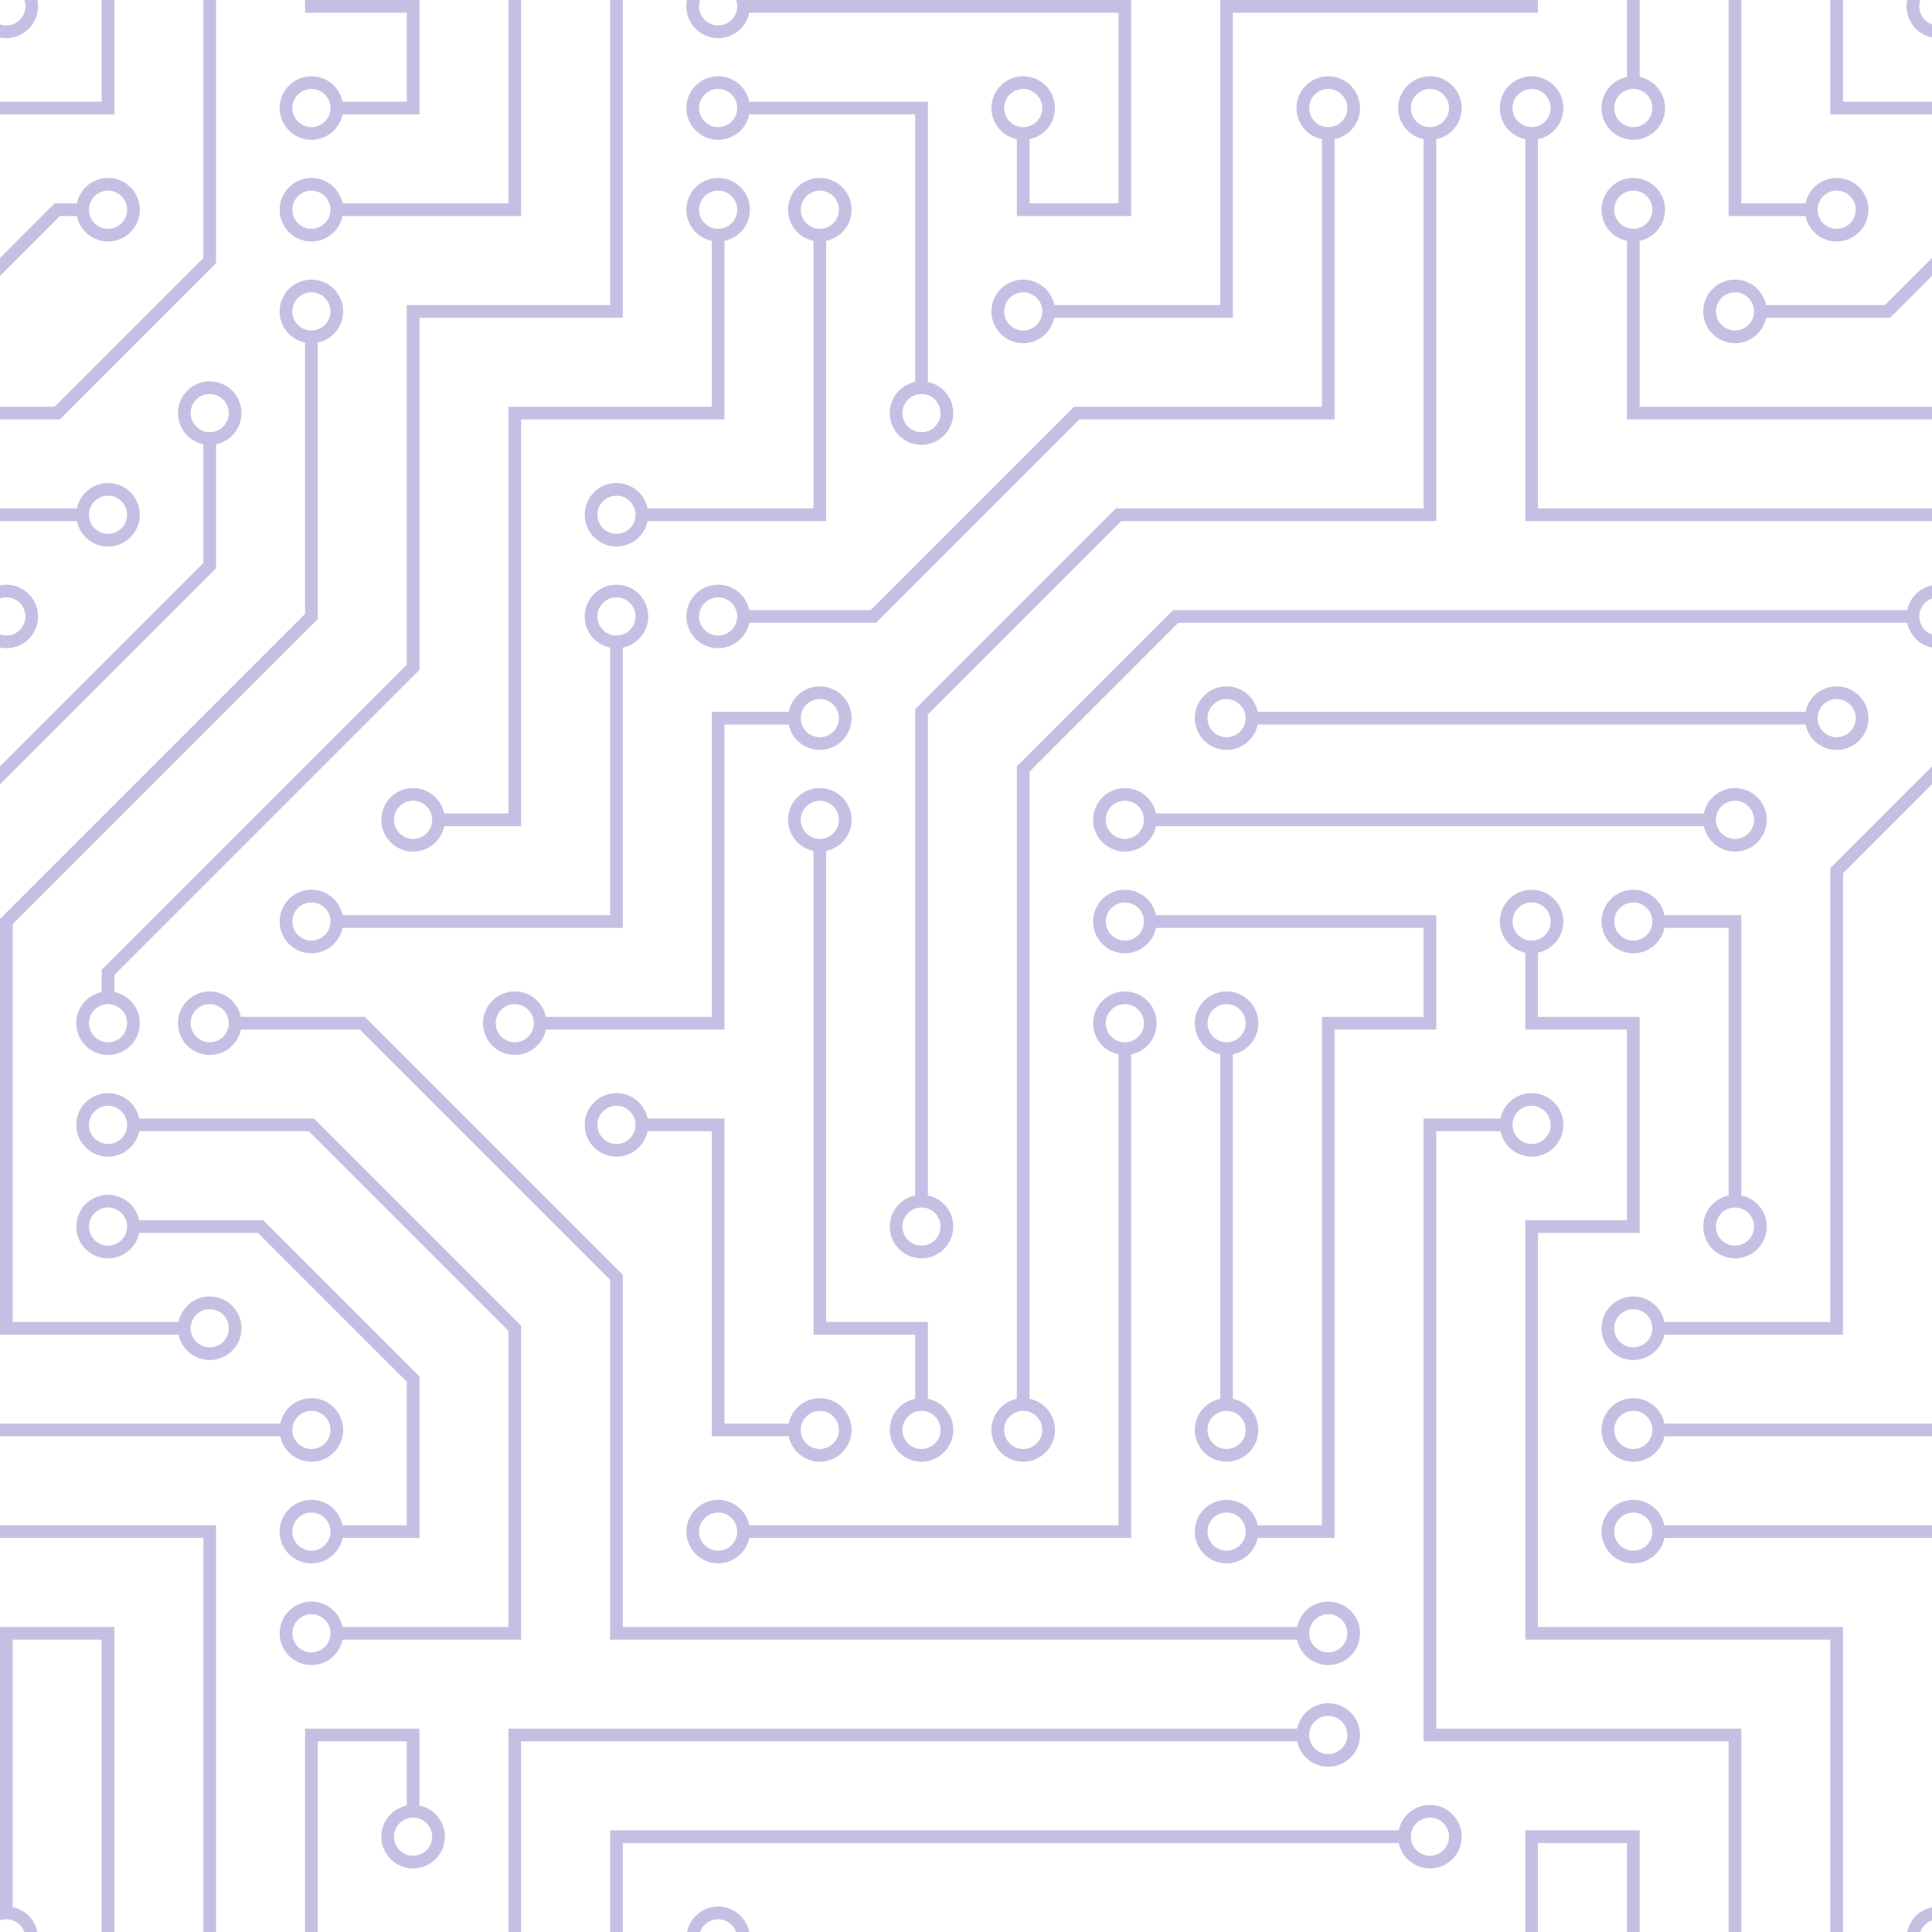
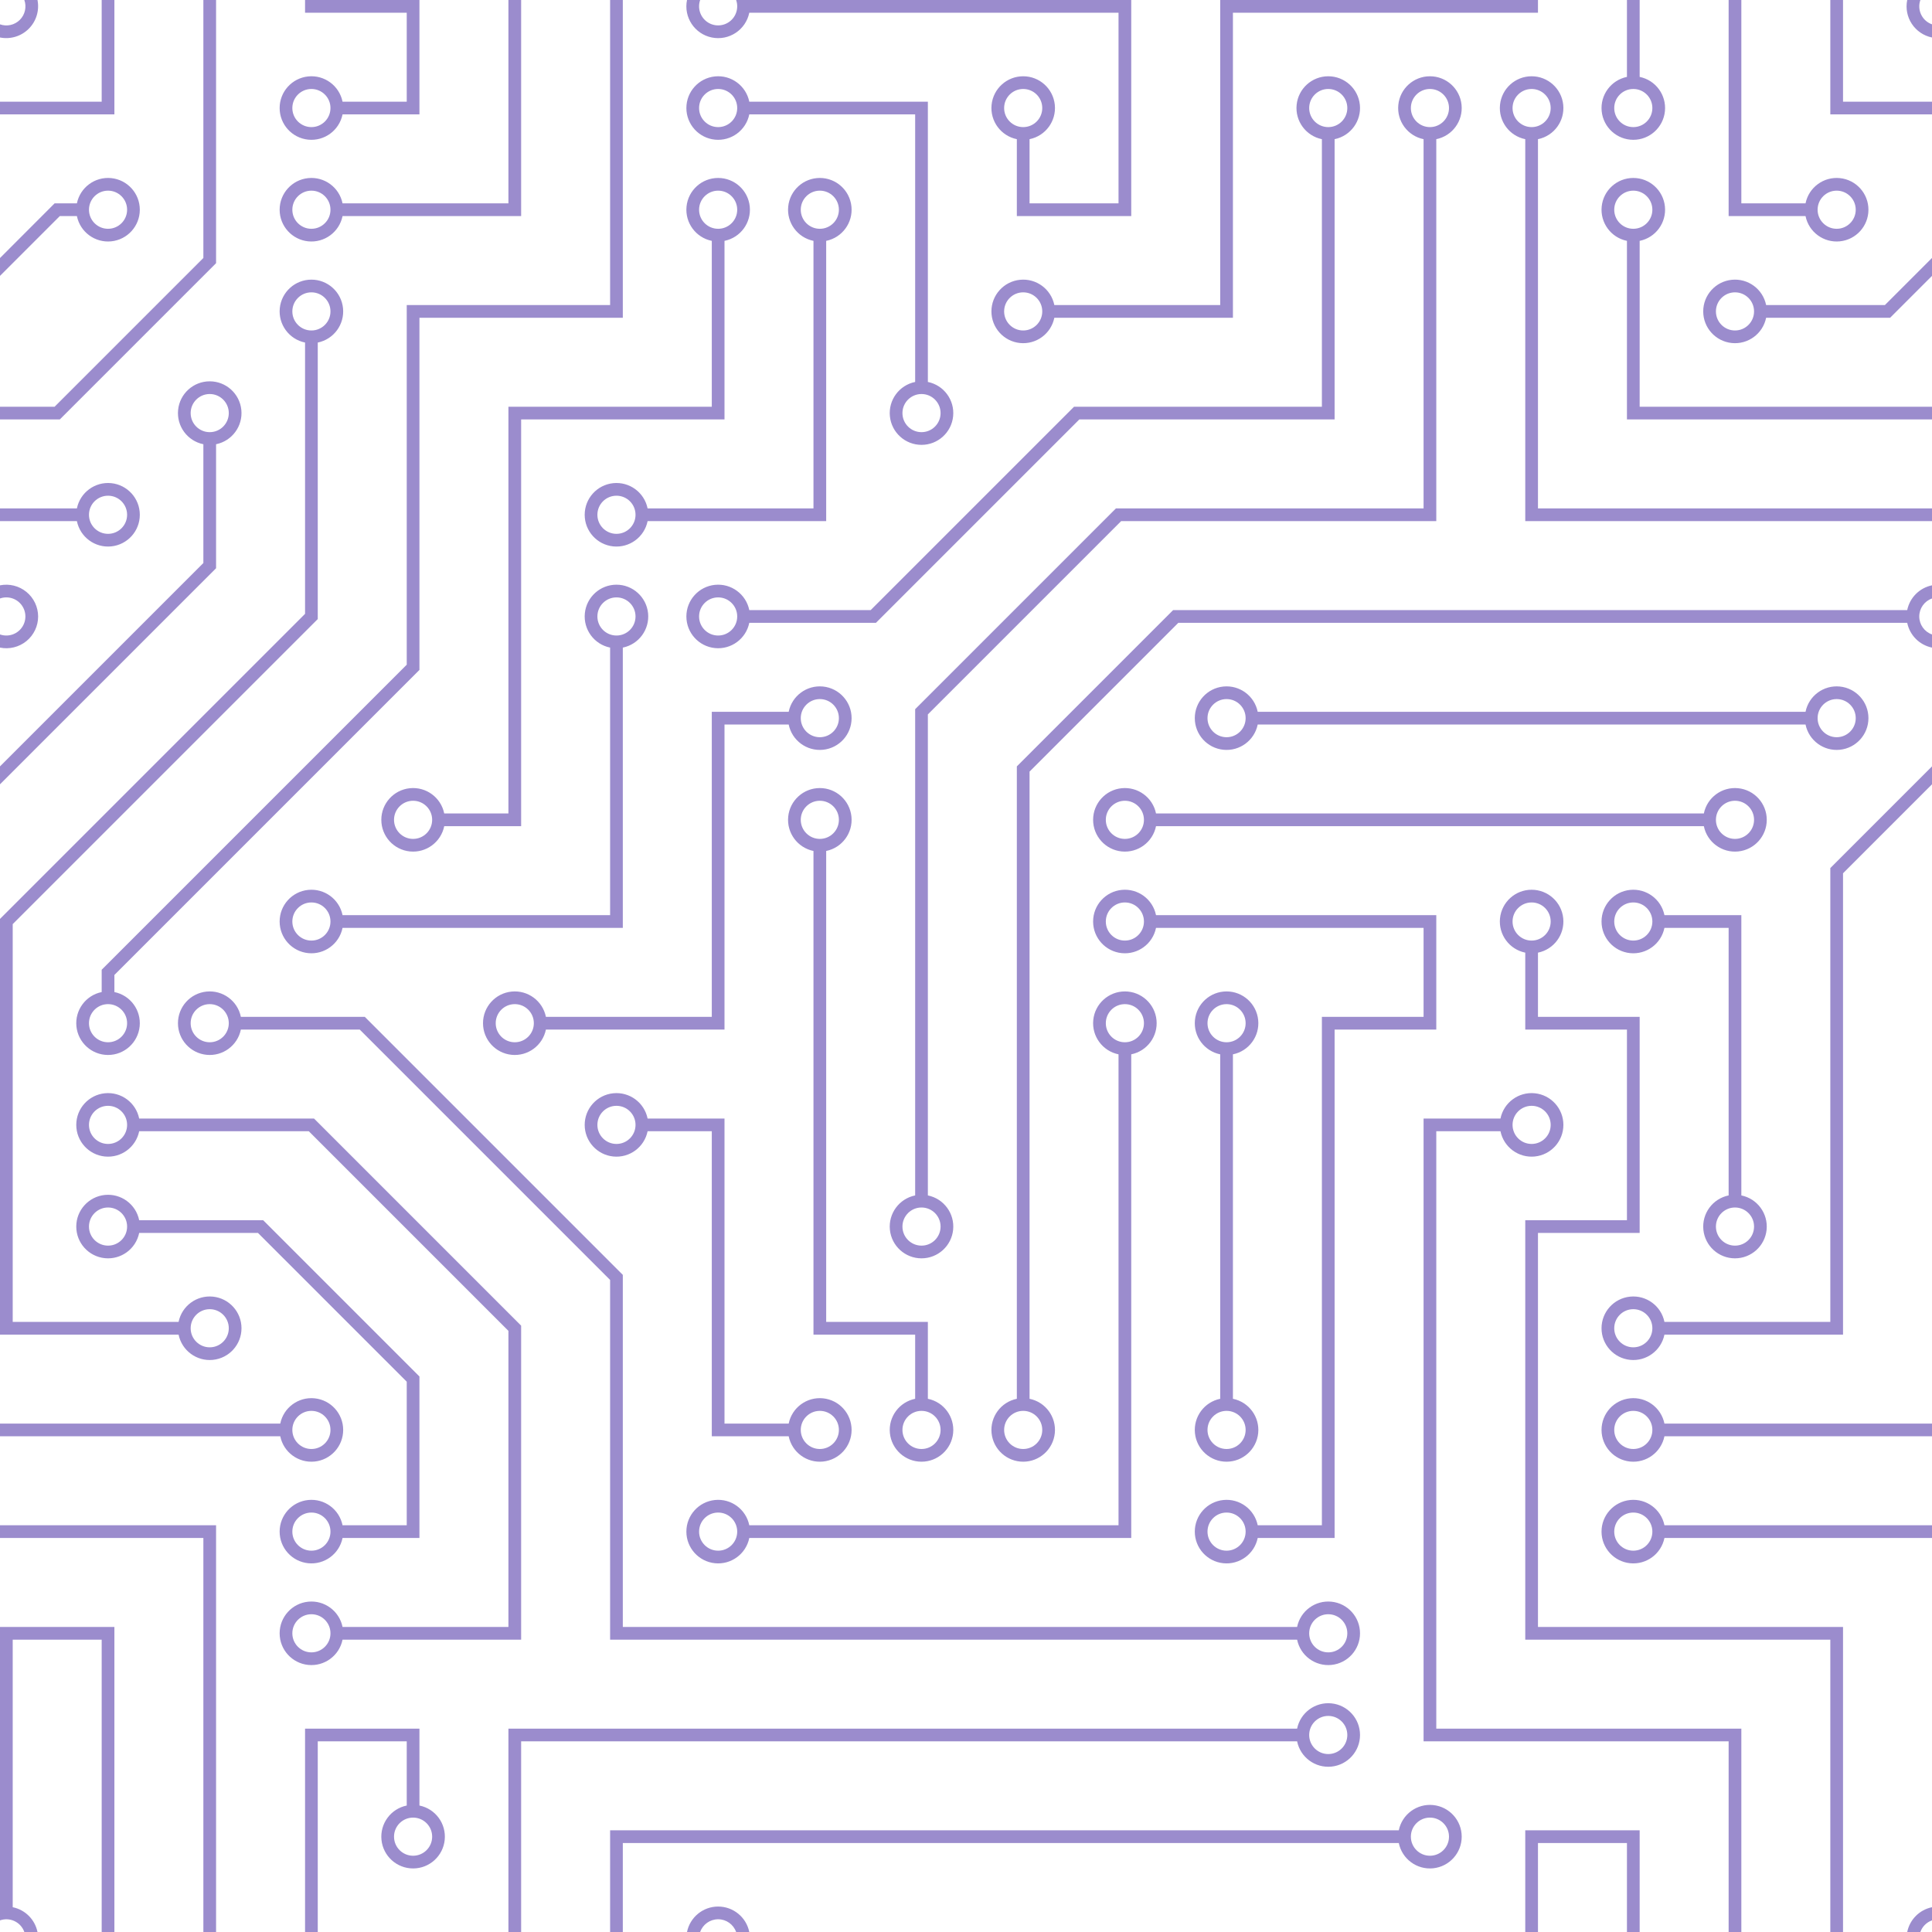
<svg xmlns="http://www.w3.org/2000/svg" viewBox="0 0 304 304" width="304" height="304">
-   <path fill="#230091" fill-opacity="0.25" d="M44.1 224a5 5 0 1 1 0 2H0v-2h44.1zm160 48a5 5 0 1 1 0 2H82v-2h122.1zm57.8-46a5 5 0 1 1 0-2H304v2h-42.1zm0 16a5 5 0 1 1 0-2H304v2h-42.1zm6.2-114a5 5 0 1 1 0 2h-86.2a5 5 0 1 1 0-2h86.2zm-256-48a5 5 0 1 1 0 2H0v-2h12.1zm185.8 34a5 5 0 1 1 0-2h86.2a5 5 0 1 1 0 2h-86.2zM258 12.1a5 5 0 1 1-2 0V0h2v12.1zm-64 208a5 5 0 1 1-2 0v-54.2a5 5 0 1 1 2 0v54.2zm48-198.2V80h62v2h-64V21.9a5 5 0 1 1 2 0zm16 16V64h46v2h-48V37.9a5 5 0 1 1 2 0zm-128 96V208h16v12.1a5 5 0 1 1-2 0V210h-16v-76.1a5 5 0 1 1 2 0zm-5.9-21.9a5 5 0 1 1 0 2H114v48H85.9a5 5 0 1 1 0-2H112v-48h12.1zm-6.2 130a5 5 0 1 1 0-2H176v-74.1a5 5 0 1 1 2 0V242h-60.1zm-16-64a5 5 0 1 1 0-2H114v48h10.1a5 5 0 1 1 0 2H112v-48h-10.1zM66 284.1a5 5 0 1 1-2 0V274H50v30h-2v-32h18v12.1zM236.1 176a5 5 0 1 1 0 2H226v94h48v32h-2v-30h-48v-98h12.1zm25.8-30a5 5 0 1 1 0-2H274v44.1a5 5 0 1 1-2 0V146h-10.1zm-64 96a5 5 0 1 1 0-2H208v-80h16v-14h-42.1a5 5 0 1 1 0-2H226v18h-16v80h-12.1zm86.2-210a5 5 0 1 1 0 2H272V0h2v32h10.1zM98 101.9V146H53.9a5 5 0 1 1 0-2H96v-42.1a5 5 0 1 1 2 0zM53.9 34a5 5 0 1 1 0-2H80V0h2v34H53.9zm60.1 3.9V66H82v64H69.9a5 5 0 1 1 0-2H80V64h32V37.9a5 5 0 1 1 2 0zM101.9 82a5 5 0 1 1 0-2H128V37.9a5 5 0 1 1 2 0V82h-28.1zm16-64a5 5 0 1 1 0-2H146v44.1a5 5 0 1 1-2 0V18h-26.1zm102.2 270a5 5 0 1 1 0 2H98v14h-2v-16h124.1zM242 149.9V160h16v34h-16v62h48v48h-2v-46h-48v-66h16v-30h-16v-12.1a5 5 0 1 1 2 0zM53.9 18a5 5 0 1 1 0-2H64V2H48V0h18v18H53.9zm112 32a5 5 0 1 1 0-2H192V0h50v2h-48v48h-28.1zm-48-48a5 5 0 0 1-9.8-2h2.07a3 3 0 1 0 5.66 0H178v34h-18V21.9a5 5 0 1 1 2 0V32h14V2h-58.1zm0 96a5 5 0 1 1 0-2H137l32-32h39V21.9a5 5 0 1 1 2 0V66h-40.17l-32 32H117.9zm28.1 90.1a5 5 0 1 1-2 0v-76.51L175.59 80H224V21.9a5 5 0 1 1 2 0V82h-49.59L146 112.41v75.69zm16 32a5 5 0 1 1-2 0v-99.51L184.59 96H300.1a5 5 0 0 1 3.9-3.9v2.07a3 3 0 0 0 0 5.66v2.07a5 5 0 0 1-3.9-3.9H185.41L162 121.41v98.69zm-144-64a5 5 0 1 1-2 0v-3.51l48-48V48h32V0h2v50H66v55.41l-48 48v2.69zM50 53.9v43.51l-48 48V208h26.1a5 5 0 1 1 0 2H0v-65.41l48-48V53.9a5 5 0 1 1 2 0zm-16 16V89.41l-34 34v-2.82l32-32V69.9a5 5 0 1 1 2 0zM12.1 32a5 5 0 1 1 0 2H9.41L0 43.41V40.6L8.59 32h3.51zm265.8 18a5 5 0 1 1 0-2h18.69l7.41-7.41v2.82L297.41 50H277.9zm-16 160a5 5 0 1 1 0-2H288v-71.41l16-16v2.82l-14 14V210h-28.1zm-208 32a5 5 0 1 1 0-2H64v-22.59L40.59 194H21.9a5 5 0 1 1 0-2H41.41L66 216.59V242H53.9zm150.2 14a5 5 0 1 1 0 2H96v-56.6L56.6 162H37.9a5 5 0 1 1 0-2h19.5L98 200.6V256h106.1zm-150.2 2a5 5 0 1 1 0-2H80v-46.59L48.59 178H21.9a5 5 0 1 1 0-2H49.41L82 208.59V258H53.9zM34 39.8v1.61L9.41 66H0v-2h8.59L32 40.59V0h2v39.8zM2 300.1a5 5 0 0 1 3.9 3.9H3.83A3 3 0 0 0 0 302.17V256h18v48h-2v-46H2v42.1zM34 241v63h-2v-62H0v-2h34v1zM17 18H0v-2h16V0h2v18h-1zm273-2h14v2h-16V0h2v16zm-32 273v15h-2v-14h-14v14h-2v-16h18v1zM0 92.1A5.02 5.02 0 0 1 6 97a5 5 0 0 1-6 4.9v-2.07a3 3 0 1 0 0-5.66V92.1zM80 272h2v32h-2v-32zm37.9 32h-2.07a3 3 0 0 0-5.66 0h-2.07a5 5 0 0 1 9.8 0zM5.9 0A5.02 5.02 0 0 1 0 5.9V3.83A3 3 0 0 0 3.83 0H5.9zm294.2 0h2.07A3 3 0 0 0 304 3.83V5.9a5 5 0 0 1-3.9-5.9zm3.9 300.1v2.07a3 3 0 0 0-1.83 1.83h-2.07a5 5 0 0 1 3.9-3.9zM97 100a3 3 0 1 0 0-6 3 3 0 0 0 0 6zm0-16a3 3 0 1 0 0-6 3 3 0 0 0 0 6zm16 16a3 3 0 1 0 0-6 3 3 0 0 0 0 6zm16 16a3 3 0 1 0 0-6 3 3 0 0 0 0 6zm0 16a3 3 0 1 0 0-6 3 3 0 0 0 0 6zm-48 32a3 3 0 1 0 0-6 3 3 0 0 0 0 6zm16 16a3 3 0 1 0 0-6 3 3 0 0 0 0 6zm32 48a3 3 0 1 0 0-6 3 3 0 0 0 0 6zm-16 16a3 3 0 1 0 0-6 3 3 0 0 0 0 6zm32-16a3 3 0 1 0 0-6 3 3 0 0 0 0 6zm0-32a3 3 0 1 0 0-6 3 3 0 0 0 0 6zm16 32a3 3 0 1 0 0-6 3 3 0 0 0 0 6zm32 16a3 3 0 1 0 0-6 3 3 0 0 0 0 6zm0-16a3 3 0 1 0 0-6 3 3 0 0 0 0 6zm-16-64a3 3 0 1 0 0-6 3 3 0 0 0 0 6zm16 0a3 3 0 1 0 0-6 3 3 0 0 0 0 6zm16 96a3 3 0 1 0 0-6 3 3 0 0 0 0 6zm0 16a3 3 0 1 0 0-6 3 3 0 0 0 0 6zm16 16a3 3 0 1 0 0-6 3 3 0 0 0 0 6zm16-144a3 3 0 1 0 0-6 3 3 0 0 0 0 6zm0 32a3 3 0 1 0 0-6 3 3 0 0 0 0 6zm16-32a3 3 0 1 0 0-6 3 3 0 0 0 0 6zm16-16a3 3 0 1 0 0-6 3 3 0 0 0 0 6zm-96 0a3 3 0 1 0 0-6 3 3 0 0 0 0 6zm0 16a3 3 0 1 0 0-6 3 3 0 0 0 0 6zm16-32a3 3 0 1 0 0-6 3 3 0 0 0 0 6zm96 0a3 3 0 1 0 0-6 3 3 0 0 0 0 6zm-16-64a3 3 0 1 0 0-6 3 3 0 0 0 0 6zm16-16a3 3 0 1 0 0-6 3 3 0 0 0 0 6zm-32 0a3 3 0 1 0 0-6 3 3 0 0 0 0 6zm0-16a3 3 0 1 0 0-6 3 3 0 0 0 0 6zm-16 0a3 3 0 1 0 0-6 3 3 0 0 0 0 6zm-16 0a3 3 0 1 0 0-6 3 3 0 0 0 0 6zm-16 0a3 3 0 1 0 0-6 3 3 0 0 0 0 6zM49 36a3 3 0 1 0 0-6 3 3 0 0 0 0 6zm-32 0a3 3 0 1 0 0-6 3 3 0 0 0 0 6zm32 16a3 3 0 1 0 0-6 3 3 0 0 0 0 6zM33 68a3 3 0 1 0 0-6 3 3 0 0 0 0 6zm16-48a3 3 0 1 0 0-6 3 3 0 0 0 0 6zm0 240a3 3 0 1 0 0-6 3 3 0 0 0 0 6zm16 32a3 3 0 1 0 0-6 3 3 0 0 0 0 6zm-16-64a3 3 0 1 0 0-6 3 3 0 0 0 0 6zm0 16a3 3 0 1 0 0-6 3 3 0 0 0 0 6zm-16-32a3 3 0 1 0 0-6 3 3 0 0 0 0 6zm80-176a3 3 0 1 0 0-6 3 3 0 0 0 0 6zm16 0a3 3 0 1 0 0-6 3 3 0 0 0 0 6zm-16-16a3 3 0 1 0 0-6 3 3 0 0 0 0 6zm32 48a3 3 0 1 0 0-6 3 3 0 0 0 0 6zm16-16a3 3 0 1 0 0-6 3 3 0 0 0 0 6zm0-32a3 3 0 1 0 0-6 3 3 0 0 0 0 6zm112 176a3 3 0 1 0 0-6 3 3 0 0 0 0 6zm-16 16a3 3 0 1 0 0-6 3 3 0 0 0 0 6zm0 16a3 3 0 1 0 0-6 3 3 0 0 0 0 6zm0 16a3 3 0 1 0 0-6 3 3 0 0 0 0 6zM17 180a3 3 0 1 0 0-6 3 3 0 0 0 0 6zm0 16a3 3 0 1 0 0-6 3 3 0 0 0 0 6zm0-32a3 3 0 1 0 0-6 3 3 0 0 0 0 6zm16 0a3 3 0 1 0 0-6 3 3 0 0 0 0 6zM17 84a3 3 0 1 0 0-6 3 3 0 0 0 0 6zm32 64a3 3 0 1 0 0-6 3 3 0 0 0 0 6zm16-16a3 3 0 1 0 0-6 3 3 0 0 0 0 6z" />
+   <path fill="#230091" fill-opacity="0.45" d="M44.1 224a5 5 0 1 1 0 2H0v-2h44.1zm160 48a5 5 0 1 1 0 2H82v-2h122.1zm57.8-46a5 5 0 1 1 0-2H304v2h-42.1zm0 16a5 5 0 1 1 0-2H304v2h-42.1zm6.2-114a5 5 0 1 1 0 2h-86.2a5 5 0 1 1 0-2h86.2zm-256-48a5 5 0 1 1 0 2H0v-2h12.1zm185.8 34a5 5 0 1 1 0-2h86.2a5 5 0 1 1 0 2h-86.2zM258 12.1a5 5 0 1 1-2 0V0h2v12.1zm-64 208a5 5 0 1 1-2 0v-54.2a5 5 0 1 1 2 0v54.2zm48-198.2V80h62v2h-64V21.9a5 5 0 1 1 2 0zm16 16V64h46v2h-48V37.9a5 5 0 1 1 2 0zm-128 96V208h16v12.1a5 5 0 1 1-2 0V210h-16v-76.1a5 5 0 1 1 2 0zm-5.9-21.9a5 5 0 1 1 0 2H114v48H85.9a5 5 0 1 1 0-2H112v-48h12.1zm-6.2 130a5 5 0 1 1 0-2H176v-74.1a5 5 0 1 1 2 0V242h-60.1zm-16-64a5 5 0 1 1 0-2H114v48h10.1a5 5 0 1 1 0 2H112v-48h-10.1zM66 284.1a5 5 0 1 1-2 0V274H50v30h-2v-32h18v12.1zM236.1 176a5 5 0 1 1 0 2H226v94h48v32h-2v-30h-48v-98h12.1zm25.8-30a5 5 0 1 1 0-2H274v44.1a5 5 0 1 1-2 0V146h-10.1zm-64 96a5 5 0 1 1 0-2H208v-80h16v-14h-42.1a5 5 0 1 1 0-2H226v18h-16v80h-12.1zm86.2-210a5 5 0 1 1 0 2H272V0h2v32h10.1zM98 101.9V146H53.9a5 5 0 1 1 0-2H96v-42.1a5 5 0 1 1 2 0zM53.9 34a5 5 0 1 1 0-2H80V0h2v34H53.9zm60.1 3.9V66H82v64H69.9a5 5 0 1 1 0-2H80V64h32V37.9a5 5 0 1 1 2 0zM101.9 82a5 5 0 1 1 0-2H128V37.9a5 5 0 1 1 2 0V82h-28.1zm16-64a5 5 0 1 1 0-2H146v44.1a5 5 0 1 1-2 0V18h-26.1zm102.2 270a5 5 0 1 1 0 2H98v14h-2v-16h124.1zM242 149.9V160h16v34h-16v62h48v48h-2v-46h-48v-66h16v-30h-16v-12.1a5 5 0 1 1 2 0zM53.9 18a5 5 0 1 1 0-2H64V2H48V0h18v18H53.9zm112 32a5 5 0 1 1 0-2H192V0h50v2h-48v48h-28.1zm-48-48a5 5 0 0 1-9.8-2h2.07a3 3 0 1 0 5.66 0H178v34h-18V21.9a5 5 0 1 1 2 0V32h14V2h-58.1zm0 96a5 5 0 1 1 0-2H137l32-32h39V21.9a5 5 0 1 1 2 0V66h-40.17l-32 32H117.9zm28.1 90.1a5 5 0 1 1-2 0v-76.51L175.59 80H224V21.9a5 5 0 1 1 2 0V82h-49.59L146 112.41v75.69zm16 32a5 5 0 1 1-2 0v-99.51L184.59 96H300.1a5 5 0 0 1 3.9-3.9v2.07a3 3 0 0 0 0 5.66v2.07a5 5 0 0 1-3.9-3.9H185.41L162 121.41v98.69zm-144-64a5 5 0 1 1-2 0v-3.51l48-48V48h32V0h2v50H66v55.41l-48 48v2.69zM50 53.9v43.51l-48 48V208h26.1a5 5 0 1 1 0 2H0v-65.41l48-48V53.9a5 5 0 1 1 2 0zm-16 16V89.41l-34 34v-2.82l32-32V69.9a5 5 0 1 1 2 0zM12.1 32a5 5 0 1 1 0 2H9.41L0 43.41V40.6L8.59 32h3.51zm265.8 18a5 5 0 1 1 0-2h18.69l7.41-7.41v2.82L297.41 50H277.9zm-16 160a5 5 0 1 1 0-2H288v-71.41l16-16v2.82l-14 14V210h-28.1zm-208 32a5 5 0 1 1 0-2H64v-22.59L40.59 194H21.9a5 5 0 1 1 0-2H41.41L66 216.59V242H53.9zm150.2 14a5 5 0 1 1 0 2H96v-56.6L56.6 162H37.9a5 5 0 1 1 0-2h19.5L98 200.6V256h106.1zm-150.2 2a5 5 0 1 1 0-2H80v-46.59L48.59 178H21.9a5 5 0 1 1 0-2H49.41L82 208.59V258H53.9zM34 39.8v1.61L9.41 66H0v-2h8.59L32 40.59V0h2v39.8zM2 300.1a5 5 0 0 1 3.9 3.9H3.83A3 3 0 0 0 0 302.17V256h18v48h-2v-46H2v42.1zM34 241v63h-2v-62H0v-2h34v1zM17 18H0v-2h16V0h2v18h-1zm273-2h14v2h-16V0h2v16zm-32 273v15h-2v-14h-14v14h-2v-16h18v1zM0 92.1A5.02 5.02 0 0 1 6 97a5 5 0 0 1-6 4.9v-2.07a3 3 0 1 0 0-5.66V92.1zM80 272h2v32h-2v-32zm37.9 32h-2.07a3 3 0 0 0-5.66 0h-2.07a5 5 0 0 1 9.8 0zM5.9 0A5.02 5.02 0 0 1 0 5.9V3.83A3 3 0 0 0 3.83 0H5.9zm294.2 0h2.07A3 3 0 0 0 304 3.83V5.9a5 5 0 0 1-3.9-5.9zm3.9 300.1v2.07a3 3 0 0 0-1.83 1.83h-2.07a5 5 0 0 1 3.9-3.9zM97 100a3 3 0 1 0 0-6 3 3 0 0 0 0 6zm0-16a3 3 0 1 0 0-6 3 3 0 0 0 0 6zm16 16a3 3 0 1 0 0-6 3 3 0 0 0 0 6zm16 16a3 3 0 1 0 0-6 3 3 0 0 0 0 6zm0 16a3 3 0 1 0 0-6 3 3 0 0 0 0 6zm-48 32a3 3 0 1 0 0-6 3 3 0 0 0 0 6zm16 16a3 3 0 1 0 0-6 3 3 0 0 0 0 6zm32 48a3 3 0 1 0 0-6 3 3 0 0 0 0 6zm-16 16a3 3 0 1 0 0-6 3 3 0 0 0 0 6zm32-16a3 3 0 1 0 0-6 3 3 0 0 0 0 6zm0-32a3 3 0 1 0 0-6 3 3 0 0 0 0 6zm16 32a3 3 0 1 0 0-6 3 3 0 0 0 0 6zm32 16a3 3 0 1 0 0-6 3 3 0 0 0 0 6zm0-16a3 3 0 1 0 0-6 3 3 0 0 0 0 6zm-16-64a3 3 0 1 0 0-6 3 3 0 0 0 0 6zm16 0a3 3 0 1 0 0-6 3 3 0 0 0 0 6zm16 96a3 3 0 1 0 0-6 3 3 0 0 0 0 6zm0 16a3 3 0 1 0 0-6 3 3 0 0 0 0 6zm16 16a3 3 0 1 0 0-6 3 3 0 0 0 0 6zm16-144a3 3 0 1 0 0-6 3 3 0 0 0 0 6zm0 32a3 3 0 1 0 0-6 3 3 0 0 0 0 6zm16-32a3 3 0 1 0 0-6 3 3 0 0 0 0 6zm16-16a3 3 0 1 0 0-6 3 3 0 0 0 0 6zm-96 0a3 3 0 1 0 0-6 3 3 0 0 0 0 6zm0 16a3 3 0 1 0 0-6 3 3 0 0 0 0 6zm16-32a3 3 0 1 0 0-6 3 3 0 0 0 0 6zm96 0a3 3 0 1 0 0-6 3 3 0 0 0 0 6zm-16-64a3 3 0 1 0 0-6 3 3 0 0 0 0 6zm16-16a3 3 0 1 0 0-6 3 3 0 0 0 0 6zm-32 0a3 3 0 1 0 0-6 3 3 0 0 0 0 6zm0-16a3 3 0 1 0 0-6 3 3 0 0 0 0 6zm-16 0a3 3 0 1 0 0-6 3 3 0 0 0 0 6zm-16 0a3 3 0 1 0 0-6 3 3 0 0 0 0 6zm-16 0a3 3 0 1 0 0-6 3 3 0 0 0 0 6zM49 36a3 3 0 1 0 0-6 3 3 0 0 0 0 6zm-32 0a3 3 0 1 0 0-6 3 3 0 0 0 0 6zm32 16a3 3 0 1 0 0-6 3 3 0 0 0 0 6zM33 68a3 3 0 1 0 0-6 3 3 0 0 0 0 6zm16-48a3 3 0 1 0 0-6 3 3 0 0 0 0 6zm0 240a3 3 0 1 0 0-6 3 3 0 0 0 0 6zm16 32a3 3 0 1 0 0-6 3 3 0 0 0 0 6zm-16-64a3 3 0 1 0 0-6 3 3 0 0 0 0 6zm0 16a3 3 0 1 0 0-6 3 3 0 0 0 0 6zm-16-32a3 3 0 1 0 0-6 3 3 0 0 0 0 6zm80-176a3 3 0 1 0 0-6 3 3 0 0 0 0 6zm16 0a3 3 0 1 0 0-6 3 3 0 0 0 0 6zm-16-16a3 3 0 1 0 0-6 3 3 0 0 0 0 6zm32 48a3 3 0 1 0 0-6 3 3 0 0 0 0 6zm16-16a3 3 0 1 0 0-6 3 3 0 0 0 0 6zm0-32a3 3 0 1 0 0-6 3 3 0 0 0 0 6zm112 176a3 3 0 1 0 0-6 3 3 0 0 0 0 6zm-16 16a3 3 0 1 0 0-6 3 3 0 0 0 0 6zm0 16a3 3 0 1 0 0-6 3 3 0 0 0 0 6zm0 16a3 3 0 1 0 0-6 3 3 0 0 0 0 6zM17 180a3 3 0 1 0 0-6 3 3 0 0 0 0 6zm0 16a3 3 0 1 0 0-6 3 3 0 0 0 0 6zm0-32a3 3 0 1 0 0-6 3 3 0 0 0 0 6zm16 0a3 3 0 1 0 0-6 3 3 0 0 0 0 6zM17 84a3 3 0 1 0 0-6 3 3 0 0 0 0 6zm32 64a3 3 0 1 0 0-6 3 3 0 0 0 0 6zm16-16a3 3 0 1 0 0-6 3 3 0 0 0 0 6z" />
</svg>
